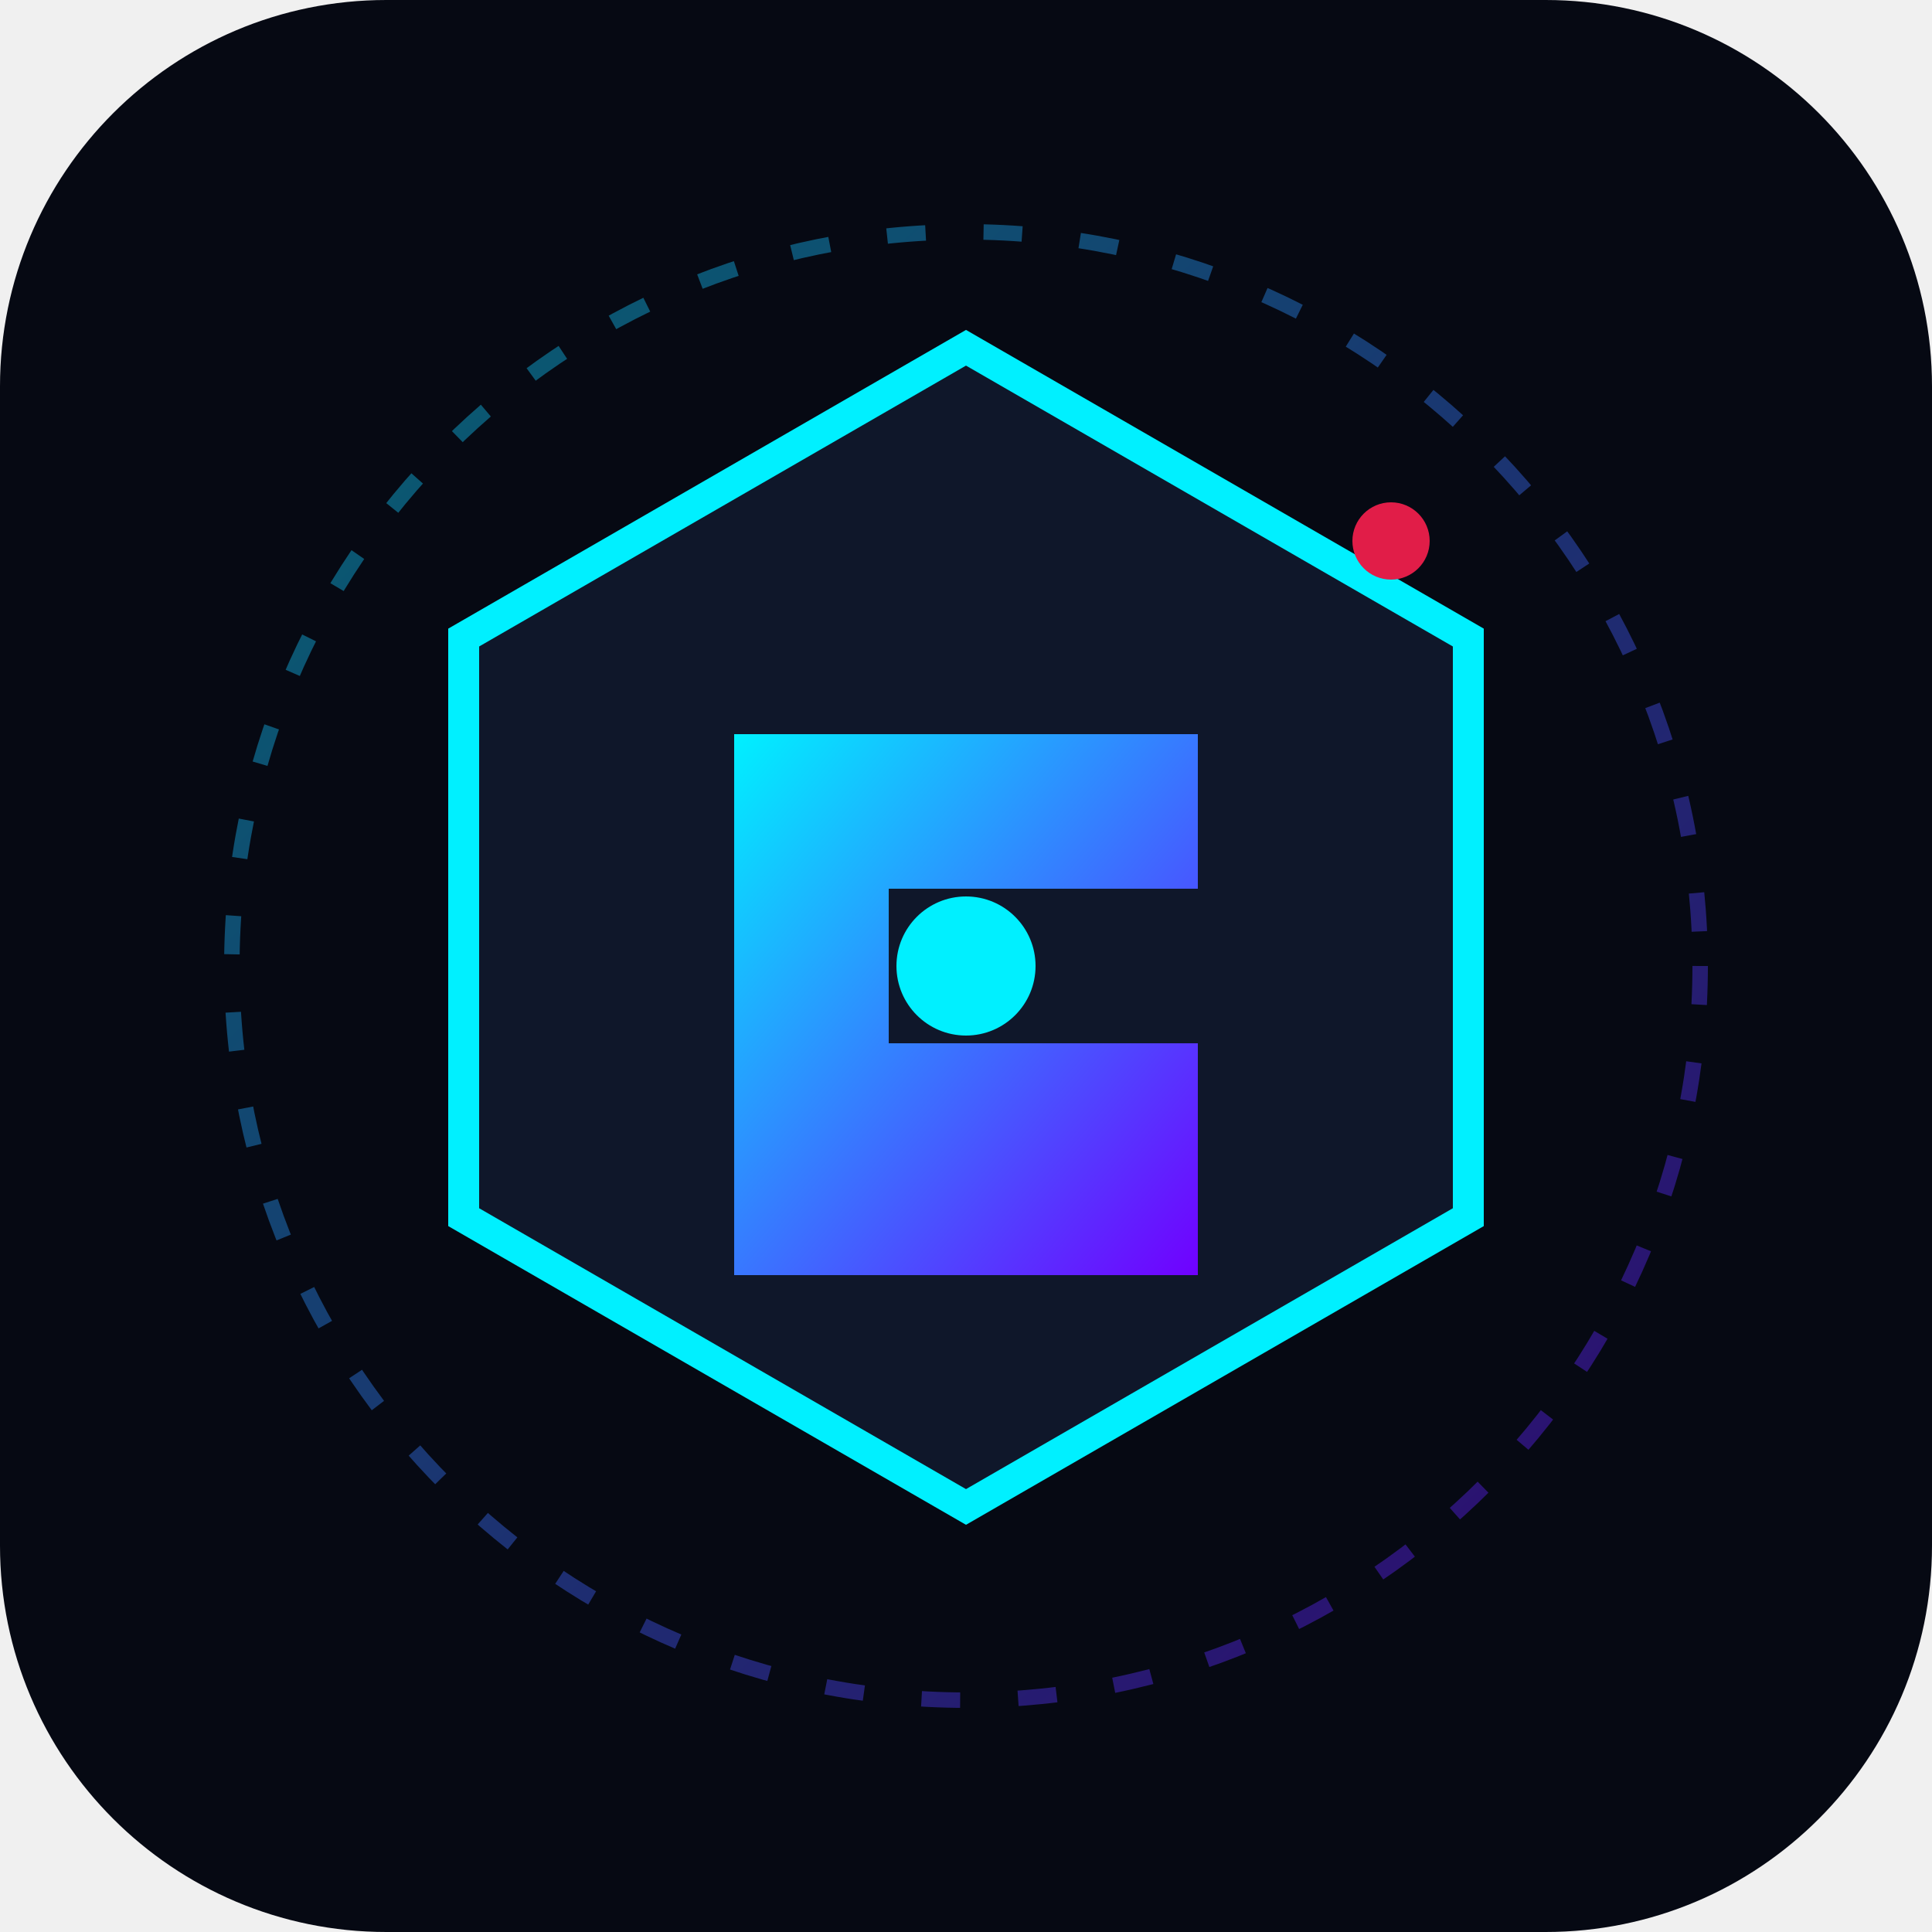
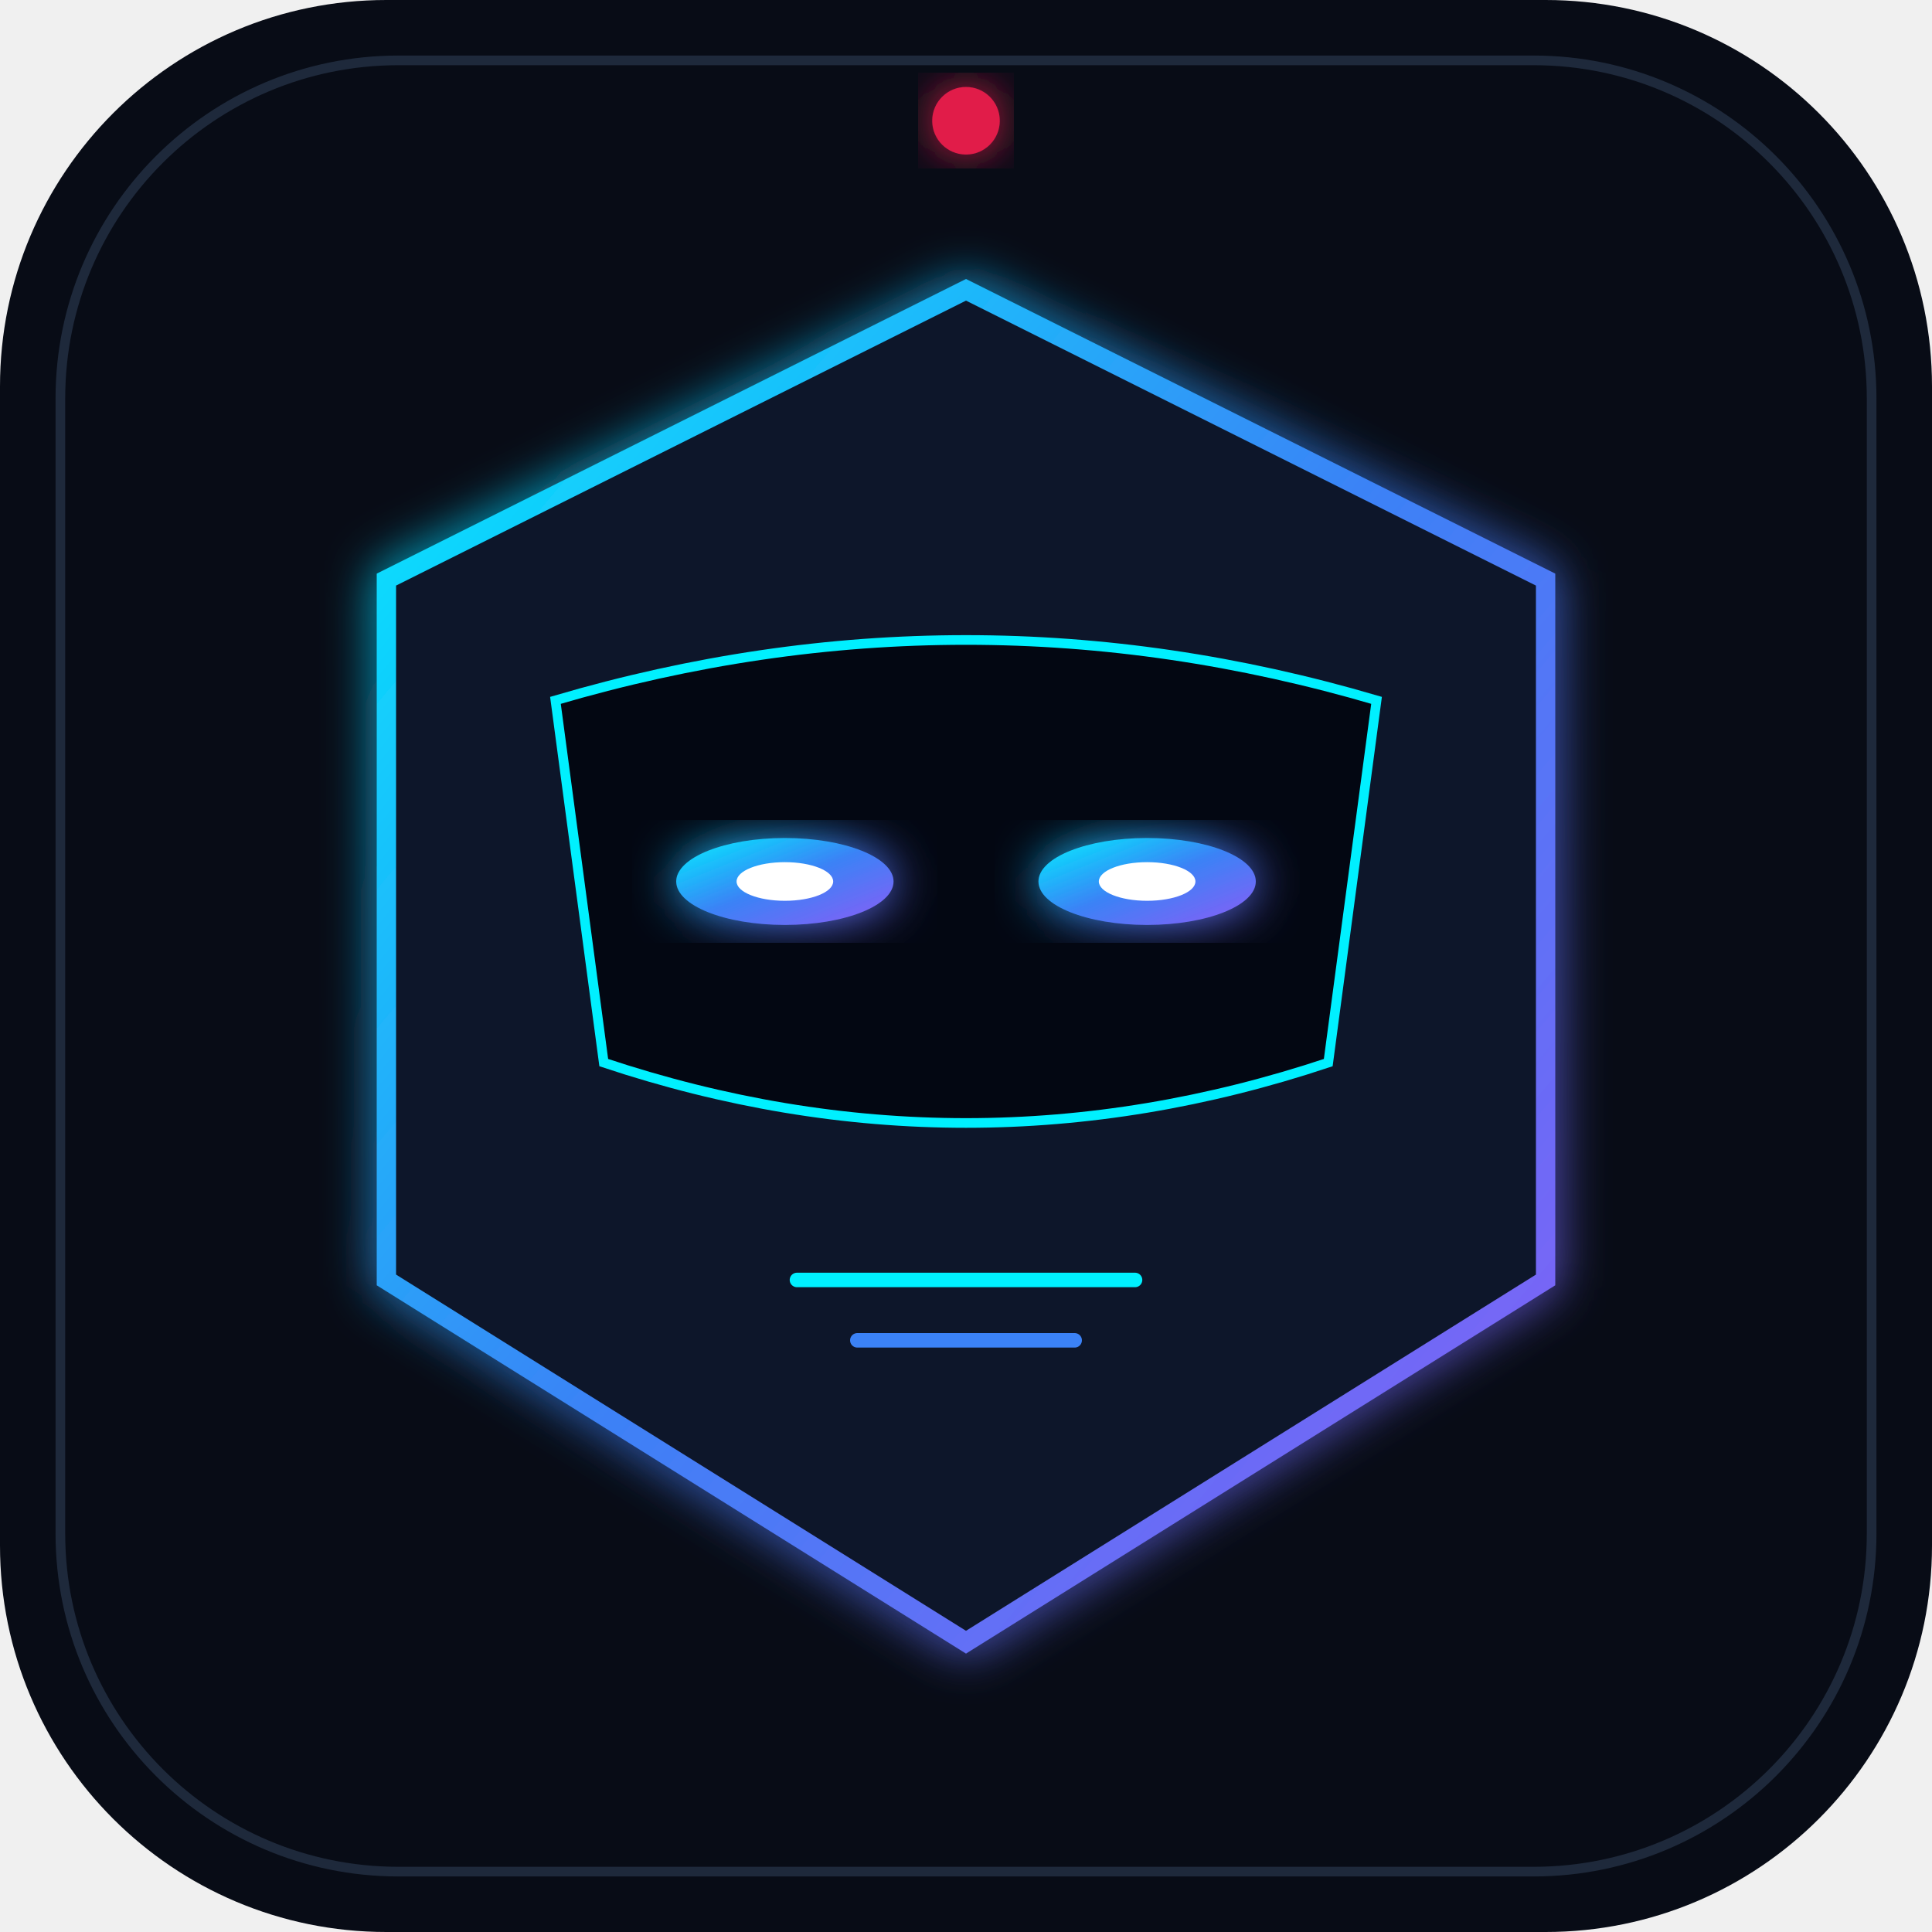
- <svg xmlns="http://www.w3.org/2000/svg" viewBox="0 0 500 500" width="100%" height="100%">
+ <svg xmlns="http://www.w3.org/2000/svg" viewBox="0 0 800 800" width="100%" height="100%">
  <defs>
-     <linearGradient id="grad1" x1="0%" y1="0%" x2="100%" y2="100%">
+     <linearGradient id="cyber" x1="0%" y1="0%" x2="100%" y2="100%">
      <stop offset="0%" style="stop-color:#00f0ff;stop-opacity:1" />
-       <stop offset="100%" style="stop-color:#7000ff;stop-opacity:1" />
+       <stop offset="50%" style="stop-color:#3b82f6;stop-opacity:1" />
+       <stop offset="100%" style="stop-color:#8b5cf6;stop-opacity:1" />
    </linearGradient>
+     <filter id="glow" x="-20%" y="-20%" width="140%" height="140%">
+       <feGaussianBlur stdDeviation="10" result="blur" />
+       <feMerge>
+         <feMergeNode in="blur" />
+         <feMergeNode in="SourceGraphic" />
+       </feMerge>
+     </filter>
  </defs>
-   <rect width="500" height="500" rx="100" fill="#060913" />
-   <circle cx="250" cy="250" r="190" stroke="url(#grad1)" stroke-width="4" fill="none" opacity="0.4" stroke-dasharray="10 15" />
-   <polygon points="250,90 380,165 380,315 250,390 120,315 120,165" fill="#0f172a" stroke="#00f0ff" stroke-width="8" />
-   <path d="M190 190 L310 190 L310 230 L230 230 L230 270 L310 270 L310 330 L190 330 Z" fill="url(#grad1)" />
-   <circle cx="250" cy="250" r="18" fill="#00f0ff" />
-   <circle cx="360" cy="140" r="10" fill="#e11d48" />
+   <rect width="800" height="800" rx="160" fill="#080c16" />
+   <rect x="25" y="25" width="750" height="750" rx="140" fill="none" stroke="#1e293b" stroke-width="4" />
+   <polygon points="400,120 640,240 640,530 400,680 160,530 160,240" fill="#0f172a" stroke="url(#cyber)" stroke-width="8" filter="url(#glow)" />
+   <path d="M 230,290 Q 400,240 570,290 L 550,440 Q 400,490 250,440 Z" fill="#030712" stroke="#00f0ff" stroke-width="4" />
+   <ellipse cx="325" cy="365" rx="45" ry="18" fill="url(#cyber)" filter="url(#glow)" />
+   <ellipse cx="475" cy="365" rx="45" ry="18" fill="url(#cyber)" filter="url(#glow)" />
+   <ellipse cx="325" cy="365" rx="20" ry="8" fill="#ffffff" />
+   <ellipse cx="475" cy="365" rx="20" ry="8" fill="#ffffff" />
+   <line x1="400" y1="120" x2="400" y2="55" stroke="#00f0ff" stroke-width="6" stroke-linecap="round" filter="url(#glow)" />
+   <circle cx="400" cy="50" r="14" fill="#e11d48" filter="url(#glow)" />
+   <line x1="330" y1="530" x2="470" y2="530" stroke="#00f0ff" stroke-width="6" stroke-linecap="round" />
+   <line x1="355" y1="555" x2="445" y2="555" stroke="#3b82f6" stroke-width="6" stroke-linecap="round" />
</svg>
